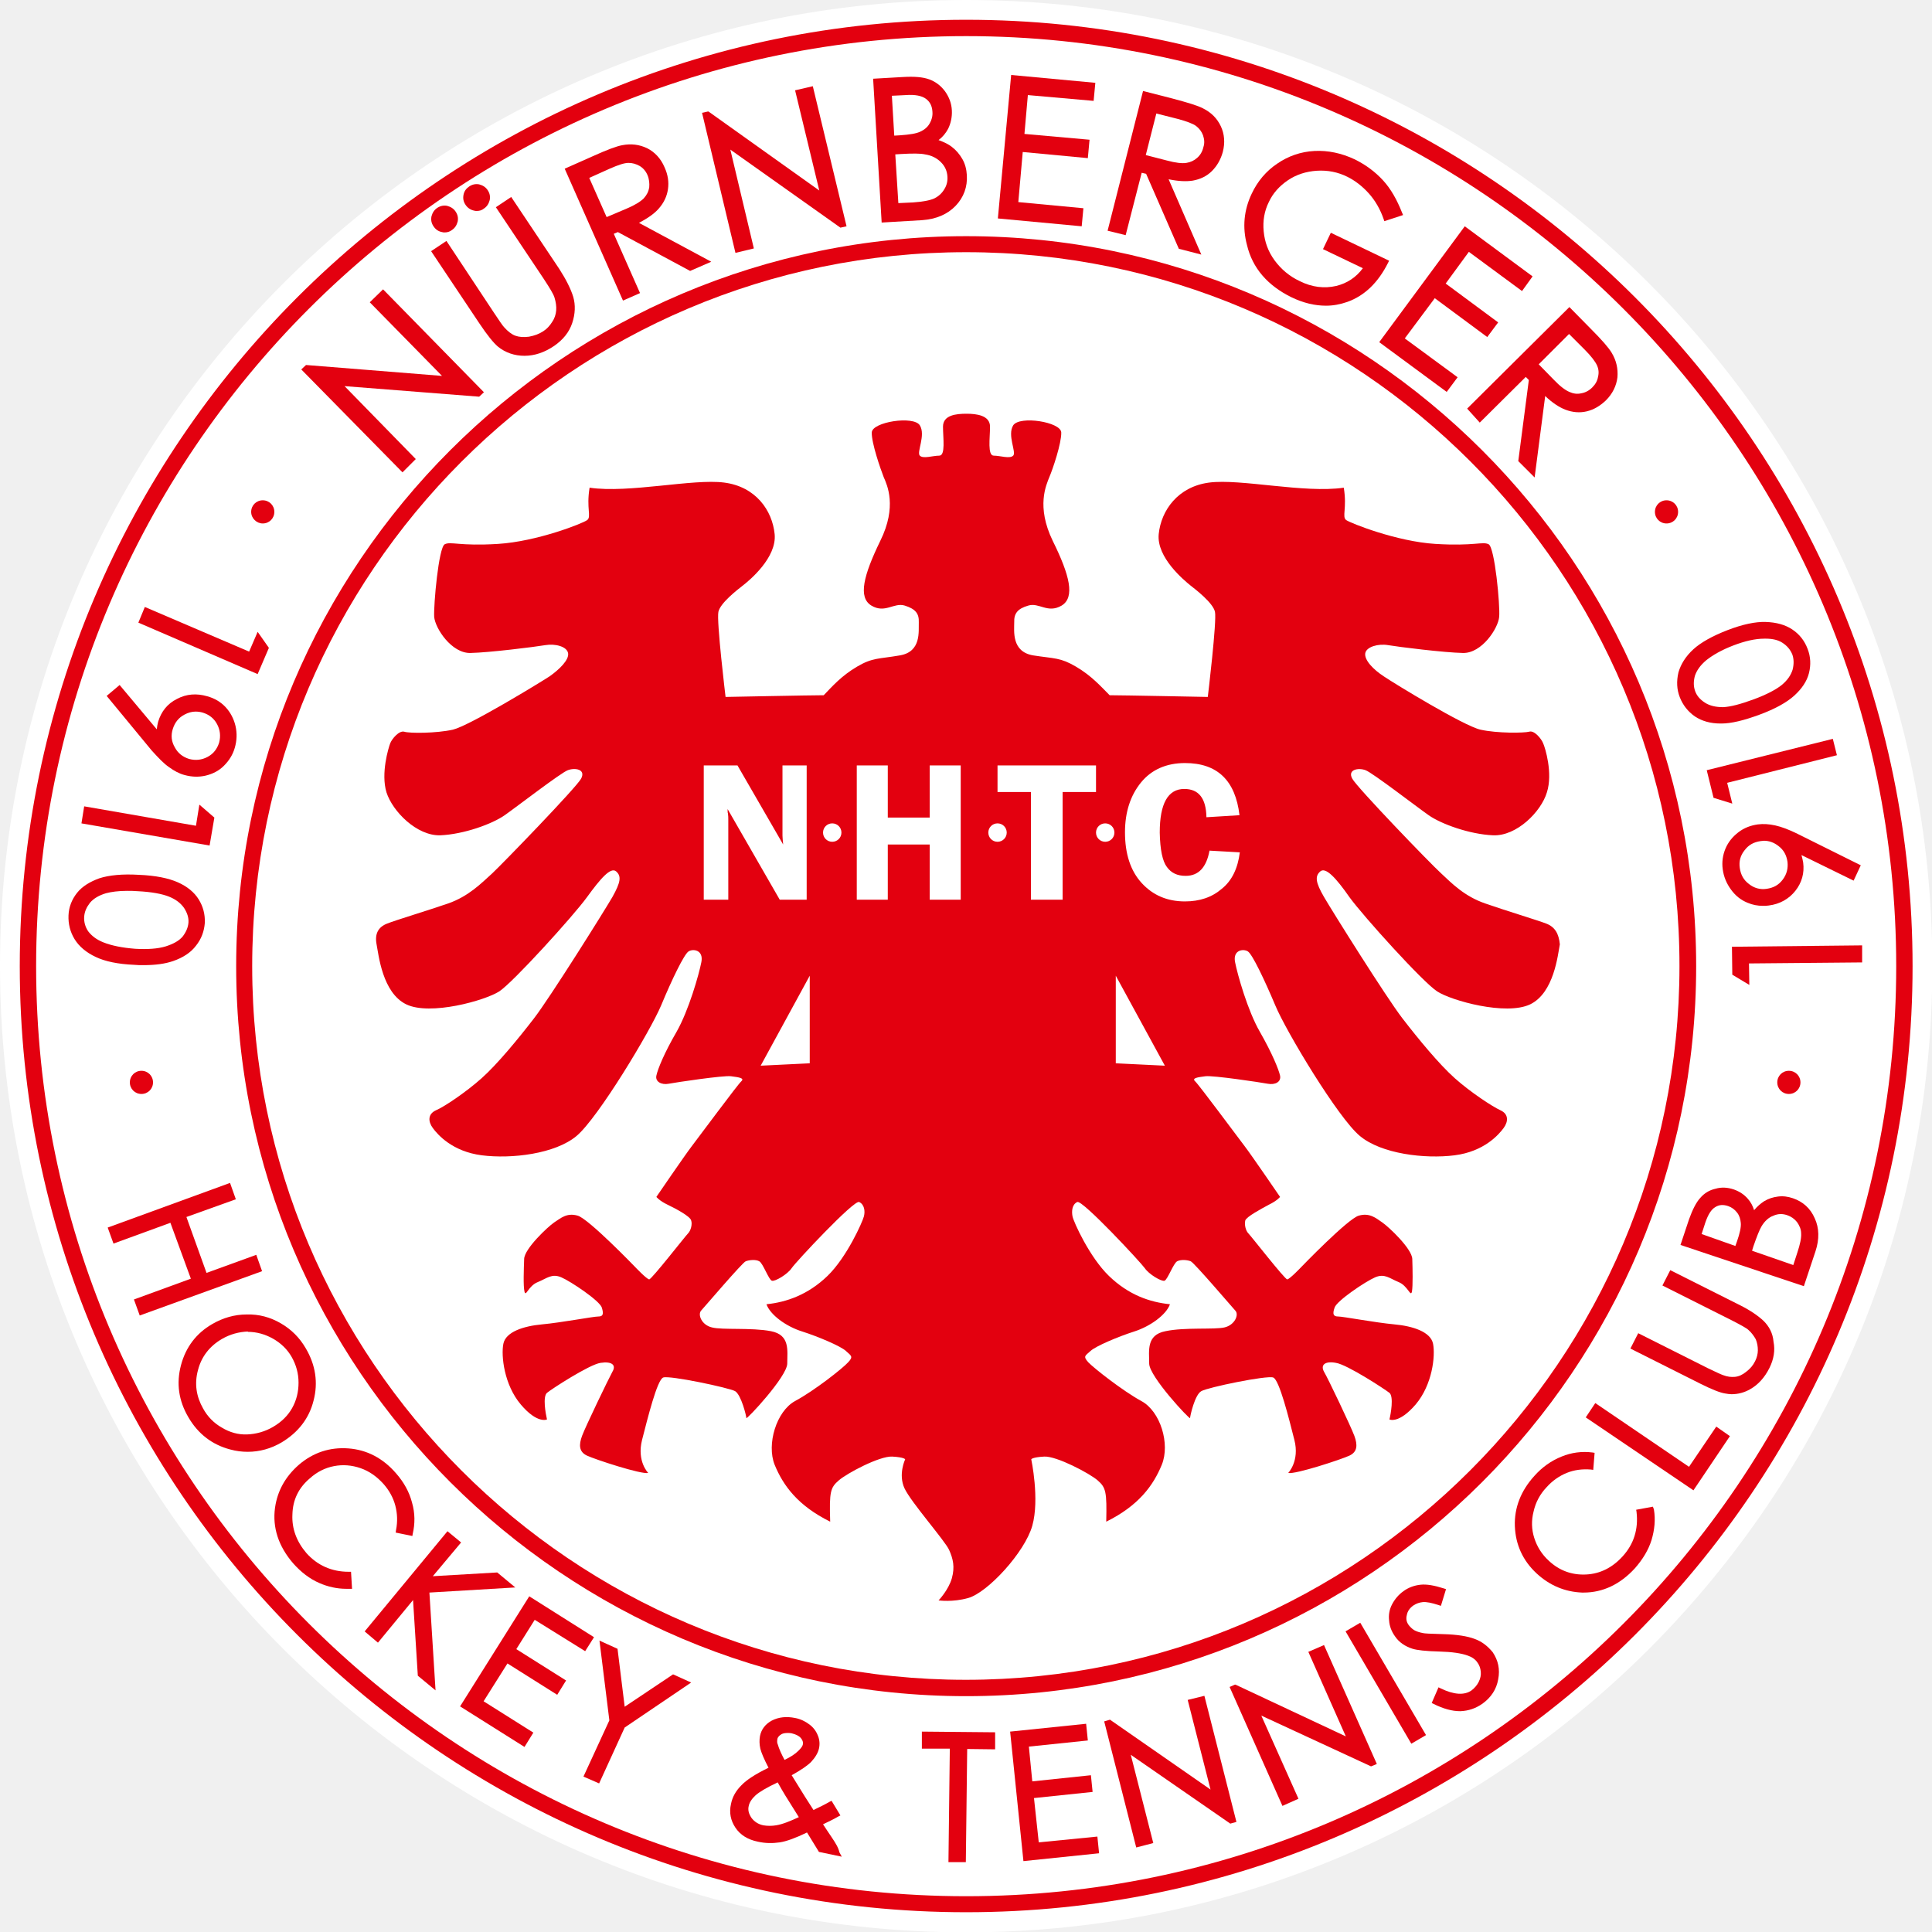
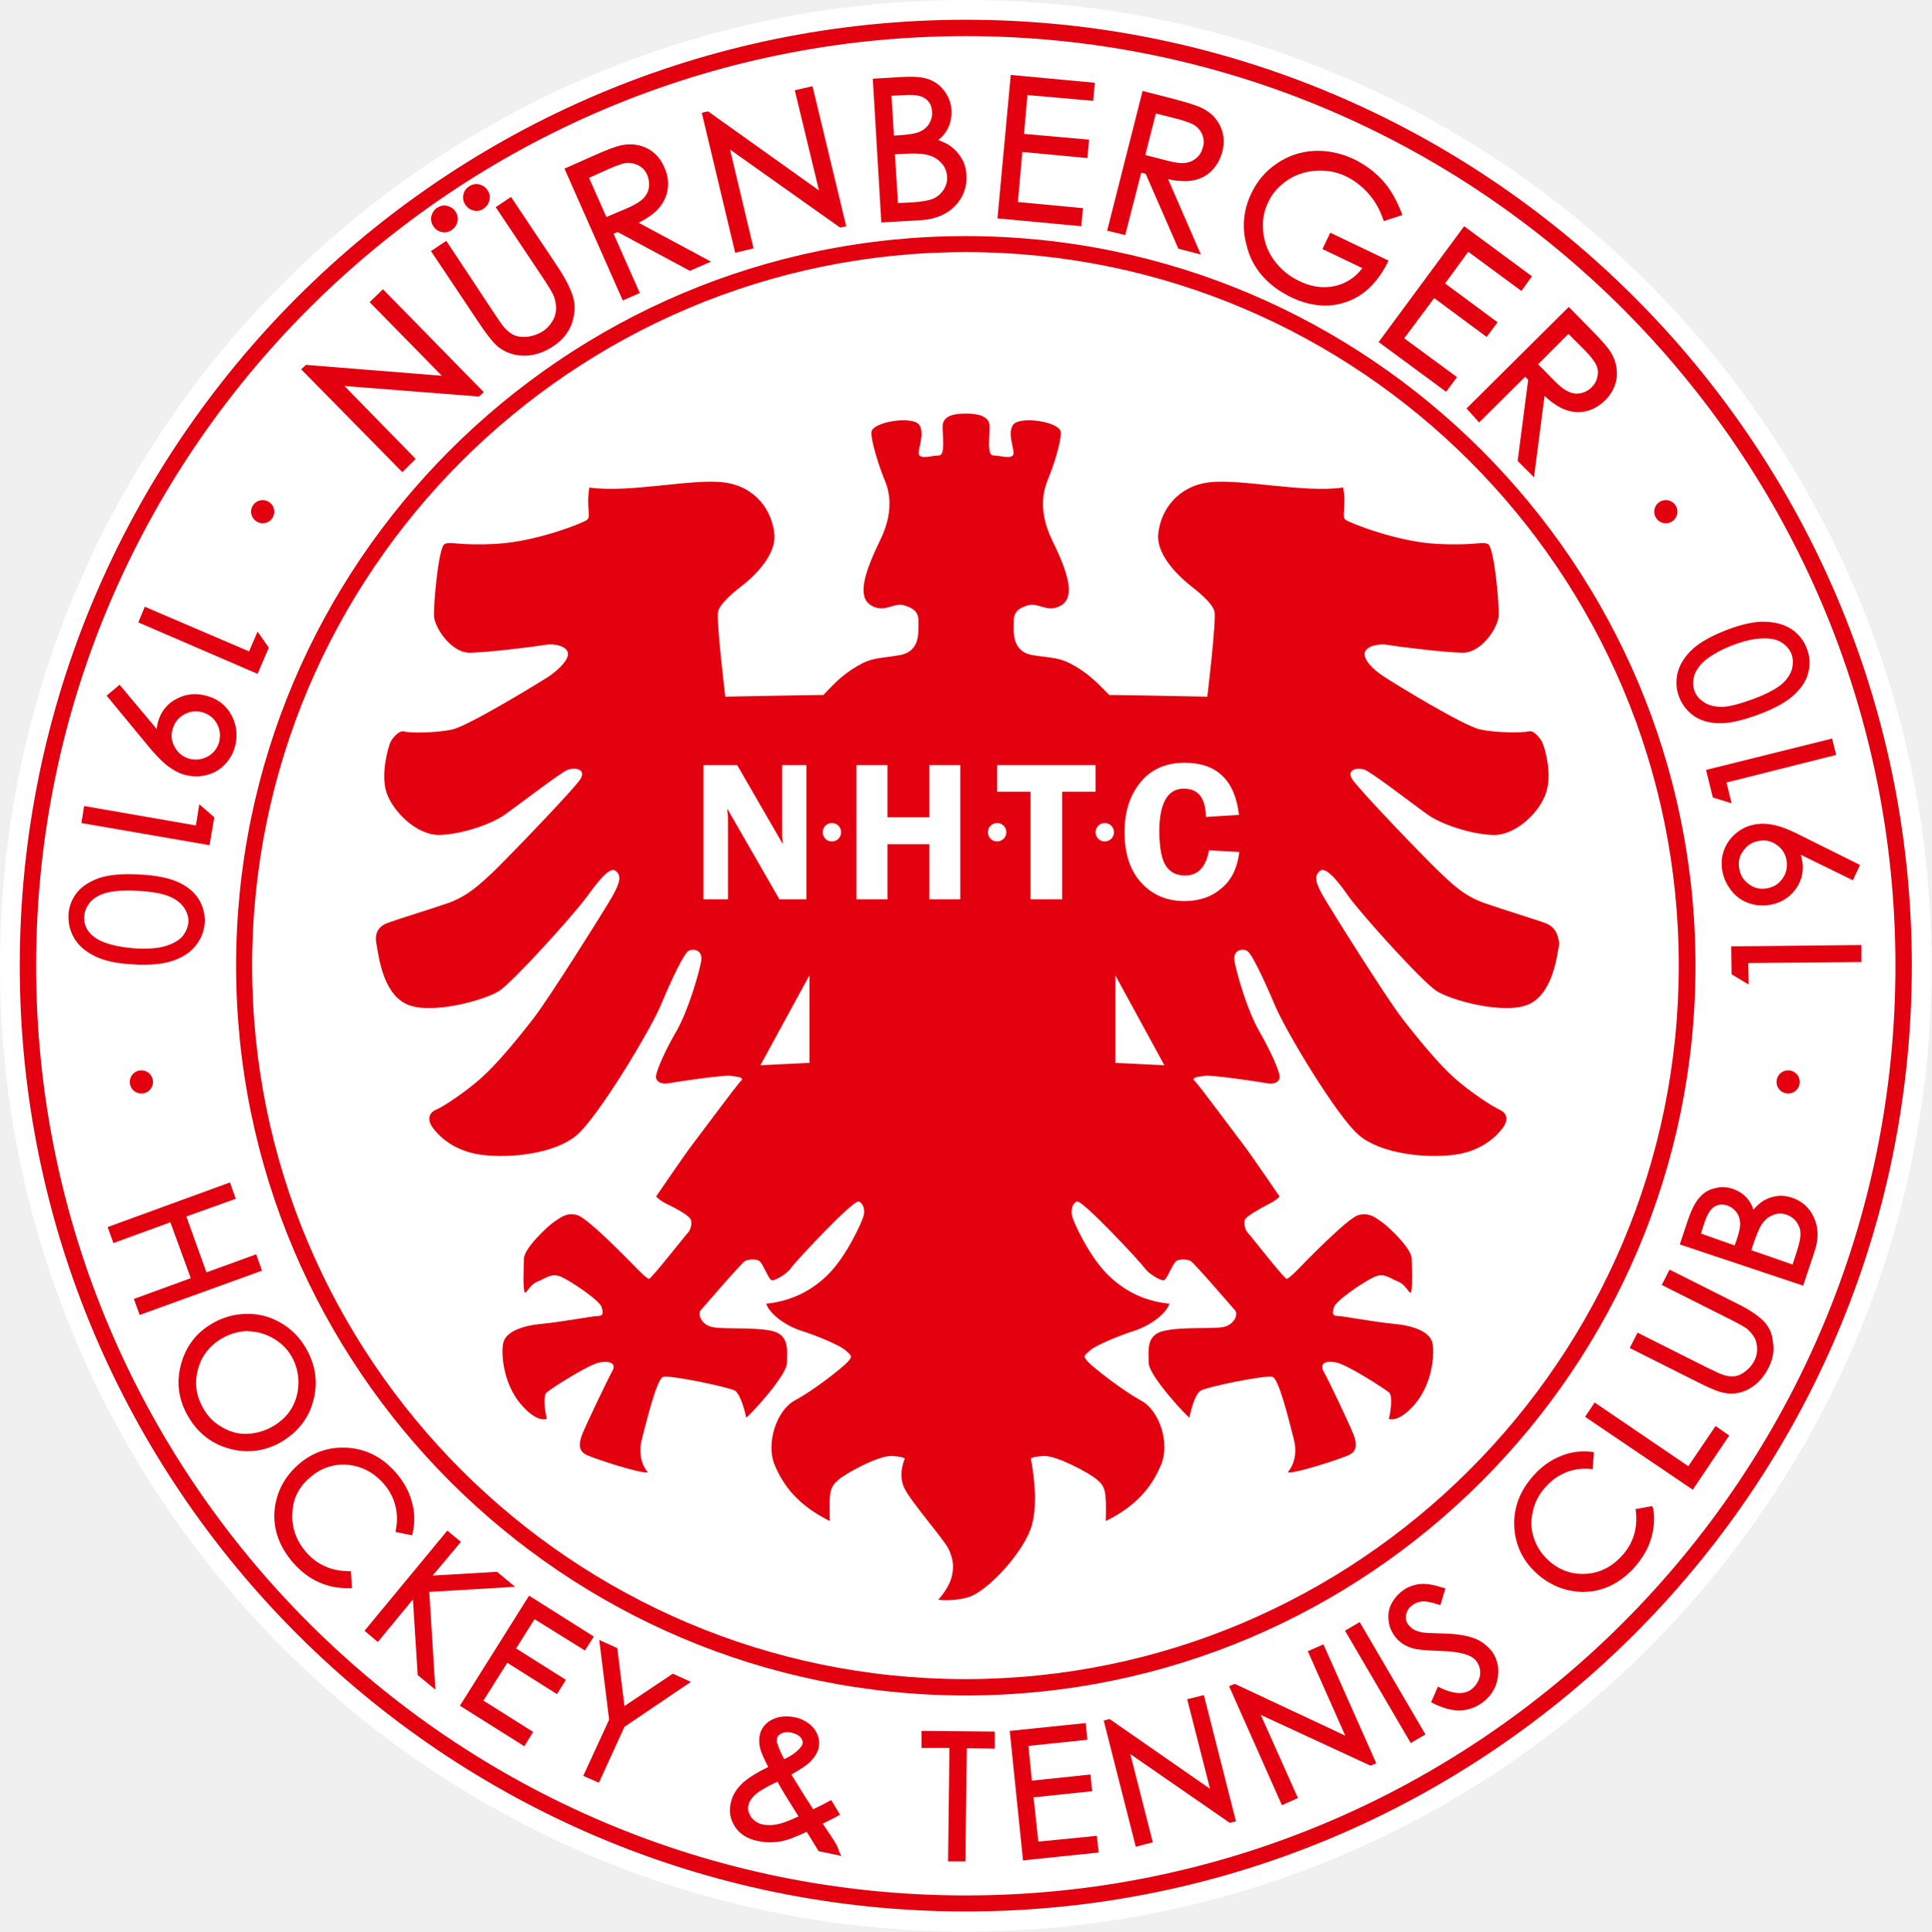
- <svg xmlns="http://www.w3.org/2000/svg" id="dhb_486_htcw" version="1.1" x="0px" y="0px" viewBox="0 0 566.9 566.9" style="enable-background:new 0 0 566.9 566.9;" xml:space="preserve">
+ <svg xmlns="http://www.w3.org/2000/svg" width="567px" height="567px" id="dhb_486_htcw" version="1.1" x="0px" y="0px" viewBox="0 0 566.9 566.9" style="enable-background:new 0 0 566.9 566.9;" xml:space="preserve">
  <style type="text/css">
	.st0{fill:#FFFFFF;}
	.st1{fill:#E3000F;}
</style>
  <path class="st0" d="M283.5,0C127.2,0,0,127.2,0,283.5s127.2,283.5,283.5,283.5s283.5-127.2,283.5-283.5S439.8,0,283.5,0" />
  <g>
    <path class="st1" d="M283.5,561.1C130.4,561.1,5.8,436.6,5.8,283.5S130.4,5.8,283.5,5.8s277.7,124.6,277.7,277.7   S436.6,561.1,283.5,561.1 M283.5,10.6C133,10.6,10.6,133,10.6,283.5S133,556.4,283.5,556.4s272.9-122.4,272.9-272.9   S433.9,10.6,283.5,10.6" />
    <path class="st1" d="M283.5,497.7c-118.1,0-214.2-96.1-214.2-214.2c0-118.1,96.1-214.2,214.2-214.2s214.2,96.1,214.2,214.2   C497.7,401.6,401.6,497.7,283.5,497.7 M283.5,74C168,74,74,168,74,283.5c0,115.5,94,209.4,209.4,209.4s209.4-94,209.4-209.4   C492.9,168,399,74,283.5,74" />
  </g>
  <polygon class="st1" points="122,134.7 101.1,113.3 140.6,116.4 142,115.1 112.4,84.9 108.5,88.7 129.7,110.3 89.8,107.1  88.4,108.4 118.1,138.6 " />
  <path class="st1" d="M146.1,101.7c2.2,1.8,4.9,2.7,7.8,2.7c0,0,0,0,0,0c3,0,5.9-1,8.7-2.9c2.6-1.8,4.4-4,5.3-6.7  c0.9-2.7,1-5.3,0.3-7.7c-0.7-2.3-2.1-5.1-4.1-8.2l-14.1-21.1l-4.5,3l14.1,21.1c1.7,2.6,2.8,4.4,3.1,5.4c0.4,1.3,0.6,2.6,0.5,3.8  c-0.1,1.2-0.5,2.4-1.2,3.4c-0.7,1.1-1.5,2-2.6,2.7c-1.2,0.8-2.6,1.3-4.2,1.6c-1.6,0.2-2.9,0.1-4-0.3c-1.1-0.4-2.2-1.3-3.2-2.4  c-0.5-0.5-1.5-2-3.1-4.4L131,70.7l-4.5,3l14.1,21.1C143,98.4,144.8,100.6,146.1,101.7z" />
  <path class="st1" d="M139.1,61.8c0.3,0.1,0.5,0.1,0.8,0.1c0.8,0,1.5-0.2,2.1-0.7c0.9-0.6,1.4-1.4,1.7-2.5c0.2-1.1,0-2-0.6-2.9  c-0.6-0.9-1.4-1.4-2.5-1.7c-1-0.2-2,0-2.9,0.6c-0.9,0.6-1.5,1.4-1.7,2.5c-0.2,1.1,0,2,0.6,2.9C137.2,61,138.1,61.6,139.1,61.8z" />
  <path class="st1" d="M129.7,68.1c0.3,0.1,0.5,0.1,0.8,0.1c0.7,0,1.5-0.2,2.1-0.7c0.9-0.6,1.4-1.4,1.7-2.5c0.2-1.1,0-2-0.6-2.9  c-0.6-0.9-1.4-1.4-2.5-1.7c-1-0.2-2,0-2.9,0.6l0,0c-0.9,0.6-1.4,1.4-1.7,2.5c-0.2,1.1,0,2,0.6,2.9C127.8,67.3,128.6,67.9,129.7,68.1  z" />
  <path class="st1" d="M193.3,61.2c1.5-1.7,2.4-3.6,2.7-5.7c0.3-2.1,0-4.2-1-6.4c-1.1-2.6-2.9-4.5-5.1-5.6c-2.3-1.1-4.7-1.4-7.3-0.9  c-1.7,0.3-4.6,1.4-8.8,3.3l-8.1,3.6l17.1,38.7l5-2.2l-7.7-17.4l1.2-0.5l21.2,11.4l6.2-2.7l-21.2-11.4C190.1,64,192,62.7,193.3,61.2z   M190.5,55c-0.2,1.2-0.7,2.2-1.6,3.2c-0.9,0.9-2.6,2-5,3l-5.9,2.5l-5.1-11.5l6-2.7c2.5-1.1,4.3-1.7,5.5-1.7c1.2,0,2.2,0.3,3.3,0.9  c1,0.6,1.8,1.5,2.3,2.7C190.5,52.6,190.6,53.8,190.5,55z" />
  <polygon class="st1" points="233.3,26.5 240.4,55.9 208,32.8 207.8,32.7 206,33.1 215.8,74.2 221.2,72.9 214.3,43.9 246.6,66.8  248.4,66.4 238.5,25.3 " />
  <path class="st1" d="M280.4,60.4c2.4-2.5,3.5-5.6,3.3-9c-0.1-1.7-0.5-3.3-1.3-4.7c-0.8-1.4-1.8-2.6-3.1-3.6c-1-0.8-2.3-1.4-3.9-2  c1.2-0.9,2.1-2,2.8-3.3c0.8-1.6,1.2-3.5,1.1-5.4c-0.1-2.1-0.8-3.9-2-5.6c-1.2-1.6-2.7-2.8-4.6-3.5c-1.9-0.7-4.4-0.9-7.8-0.7  l-8.7,0.5l2.5,42.2l11.9-0.7C274.7,64.3,278,62.9,280.4,60.4z M272.8,36.2c-0.6,1.1-1.6,1.9-2.7,2.4c-1.2,0.6-3.2,0.9-6,1.1  l-1.7,0.1l-0.7-11.7l4.1-0.2c2.7-0.2,4.7,0.2,5.9,1.1c1.2,0.9,1.8,2.1,1.9,3.8C273.7,34,273.4,35.2,272.8,36.2z M263.6,59.6  l-0.9-14.3l1.6-0.1c3.4-0.2,5.8-0.2,7.1,0.1c2,0.3,3.5,1.1,4.7,2.3c1.2,1.2,1.8,2.6,1.9,4.2c0.1,1.3-0.2,2.6-0.9,3.7  c-0.7,1.2-1.7,2.1-2.9,2.7c-1.3,0.6-3.4,1-6.3,1.2L263.6,59.6z" />
  <polygon class="st1" points="317.9,61.1 298.8,59.3 300.1,44.6 319.2,46.4 319.7,41 300.6,39.3 301.6,27.9 320.9,29.6 321.4,24.3  296.7,22 292.8,64.1 317.4,66.4 " />
  <path class="st1" d="M335,50.7l1.3,0.3l9.6,22l6.6,1.7l-9.6-22.1c2.8,0.6,5.2,0.7,7.1,0.4c2.2-0.4,4.1-1.3,5.6-2.8  c1.5-1.5,2.6-3.4,3.2-5.6c0.7-2.7,0.5-5.3-0.6-7.6c-1.1-2.3-2.8-4-5.2-5.2c-1.5-0.8-4.5-1.7-9-2.9l-8.6-2.2l-10.4,41l5.3,1.3  L335,50.7z M342.4,47.1l-6.2-1.6l3.1-12.2l6.3,1.6c2.6,0.7,4.5,1.4,5.4,2.1c0.9,0.7,1.6,1.6,2,2.7c0.4,1.2,0.5,2.3,0.1,3.5  c-0.3,1.3-0.9,2.3-1.8,3.1c-0.9,0.8-1.9,1.3-3.2,1.5C346.9,48,345,47.8,342.4,47.1z" />
  <path class="st1" d="M378.9,87.2c3.5,1.7,6.9,2.5,10.2,2.5c2.1,0,4.2-0.4,6.2-1.1c5.1-1.8,9.1-5.7,12-11.5l0.3-0.6l-17.1-8.2  l-2.3,4.8l11.7,5.6c-2,2.7-4.6,4.4-7.8,5.2c-3.5,0.8-7.1,0.4-10.7-1.4c-3-1.4-5.5-3.5-7.4-6.1c-1.9-2.6-2.9-5.4-3.2-8.5  c-0.3-3.1,0.2-6,1.5-8.6c1.2-2.6,3.1-4.7,5.6-6.4c2.5-1.7,5.4-2.6,8.5-2.8c3.2-0.2,6.2,0.4,9,1.8c2.2,1.1,4.3,2.7,6.2,4.8  c1.9,2.1,3.4,4.7,4.4,7.6l0.2,0.6l5.5-1.8l-0.3-0.7c-1.5-3.8-3.3-7-5.6-9.5c-2.3-2.5-5-4.5-8.2-6.1c-4-1.9-8-2.7-11.9-2.5  c-4,0.2-7.7,1.5-10.9,3.7c-3.3,2.2-5.8,5.2-7.5,8.8c-2.3,4.8-2.8,9.9-1.4,15.1C367.5,78.7,372,83.8,378.9,87.2z" />
  <polygon class="st1" points="424.5,115 427.7,110.7 412.2,99.3 421,87.5 436.4,98.9 439.6,94.6 424.2,83.2 431,73.9 446.6,85.4  449.7,81.1 429.8,66.4 404.7,100.4 " />
  <path class="st1" d="M434.2,124l13.5-13.4l0.9,0.9l-3.1,23.8l4.8,4.8l3.1-23.9c2.1,2,4.1,3.3,5.9,4c2.1,0.8,4.2,1,6.3,0.5  c2.1-0.5,3.9-1.6,5.6-3.2c2-2,3.1-4.3,3.4-6.8c0.2-2.5-0.3-4.9-1.7-7.2c-0.9-1.5-2.9-3.8-6.2-7.1l-6.2-6.3l-30,29.8L434.2,124z   M451.5,106.9l8.9-8.9l4.6,4.6c1.9,1.9,3.1,3.5,3.6,4.6c0.5,1.1,0.6,2.2,0.3,3.4c-0.2,1.2-0.8,2.2-1.7,3.1c-0.9,0.9-2,1.5-3.2,1.7  c-1.2,0.3-2.4,0.1-3.5-0.4c-1.2-0.5-2.8-1.7-4.6-3.6L451.5,106.9z" />
  <path class="st1" d="M526.1,351.6c-1.5-0.5-2.9-0.7-4.4-0.5c-1.5,0.2-2.8,0.6-4.1,1.4c-0.9,0.6-1.9,1.4-2.9,2.6  c-0.4-1.3-1-2.4-1.8-3.3c-1.1-1.3-2.5-2.2-4.2-2.8c-1.8-0.6-3.6-0.7-5.3-0.2c-1.8,0.4-3.3,1.3-4.5,2.7c-1.2,1.3-2.3,3.5-3.3,6.3  l-2.5,7.5l36.2,12.1l3.4-10.2c1.2-3.6,1.1-6.9-0.2-9.7C531.2,354.5,529,352.6,526.1,351.6z M499.3,362.1l1.1-3.4  c0.8-2.3,1.7-3.8,2.9-4.5c1.1-0.7,2.3-0.8,3.8-0.3c1.1,0.4,1.9,1,2.6,1.9c0.7,0.9,1,1.9,1.1,3.1c0.1,1.2-0.3,3-1.1,5.3l-0.5,1.4  L499.3,362.1z M514.1,367l0.4-1.3c1-2.9,1.8-4.9,2.4-5.9c0.9-1.5,2.1-2.6,3.5-3.1c1.4-0.6,2.7-0.6,4.1-0.1c1.1,0.4,2,1,2.8,2  c0.7,1,1.2,2.1,1.2,3.3c0.1,1.3-0.3,3.2-1.1,5.6l-1.2,3.7L514.1,367z" />
  <path class="st1" d="M517.5,387.6c-1.6-1.5-3.9-3.1-6.9-4.6l-20.5-10.3l-2.3,4.5l20.5,10.3c2.5,1.3,4.2,2.2,4.8,2.8  c0.9,0.8,1.6,1.8,2.1,2.7c0.4,1,0.6,2,0.6,3.2c0,1.1-0.3,2.2-0.8,3.2c-0.6,1.2-1.4,2.2-2.6,3.1c-1.1,0.9-2.2,1.4-3.3,1.5  c-1.1,0.1-2.2,0-3.5-0.5c-0.6-0.2-2.1-0.9-4.4-2l-20.5-10.3l-2.3,4.5l20.5,10.3c3.4,1.7,5.9,2.7,7.4,2.9c0.6,0.1,1.2,0.2,1.8,0.2  c1.9,0,3.8-0.5,5.5-1.5c2.3-1.3,4.2-3.4,5.6-6.2c1.3-2.6,1.7-5.2,1.2-7.7C520.2,391.2,519.1,389.2,517.5,387.6z" />
  <polygon class="st1" points="495.6,430.4 468.1,411.7 465.3,415.9 496.9,437.3 507.6,421.4 503.6,418.6 " />
  <path class="st1" d="M485,442.1l-4.9,0.9l0.1,0.6c0.6,5.1-0.8,9.5-4.1,13.1c-3,3.3-6.6,5.1-10.7,5.3c-4.1,0.2-7.8-1.1-10.9-4  c-2.1-1.9-3.5-4.2-4.3-6.7c-0.8-2.5-0.9-5.1-0.2-7.8c0.6-2.7,1.9-5.1,3.8-7.1c1.7-1.9,3.7-3.3,5.9-4.2c2.2-0.9,4.6-1.2,7.1-1  l0.7,0.1l0.4-5l-0.6-0.1c-3.1-0.4-6.2,0-9.1,1.2c-3,1.2-5.7,3.1-8,5.7c-3.9,4.3-5.9,9.3-5.7,14.7c0.2,5.4,2.3,10.1,6.4,13.9  c3.9,3.6,8.4,5.4,13.3,5.6c0.2,0,0.4,0,0.5,0c5.6,0,10.7-2.4,15-7.1c2.3-2.6,4-5.4,4.9-8.3c0.9-3,1.2-6,0.7-9L485,442.1z" />
  <path class="st1" d="M432.7,480.9c-2.1-0.8-5.2-1.3-9.2-1.4c-4.1-0.1-5.5-0.2-5.9-0.3c-1.1-0.2-2-0.5-2.7-0.9  c-0.6-0.4-1.1-0.9-1.5-1.4c-0.7-0.9-0.9-1.9-0.6-3c0.2-1.1,0.8-2,1.9-2.8c0.9-0.6,1.8-0.9,2.8-1c1-0.1,2.6,0.2,4.7,0.9l0.6,0.2  l1.5-4.9l-0.6-0.2c-2.8-0.9-5.1-1.3-6.9-1.1c-1.8,0.2-3.5,0.8-5,1.9c-1.4,1-2.5,2.3-3.3,3.8c-0.8,1.5-1.1,3.1-0.9,4.8  c0.1,1.6,0.7,3.2,1.7,4.6c1.2,1.8,3,3,5.2,3.7c1.3,0.4,3.8,0.7,7.8,0.8c3.7,0.1,6.5,0.5,8.4,1.2c1.2,0.4,2.2,1.1,2.8,2  c0.6,0.8,0.9,1.7,1,2.7c0.1,1-0.1,2-0.6,3c-0.5,1-1.2,1.8-2.1,2.5c-2.1,1.5-5.2,1.3-9.1-0.6l-0.6-0.3l-2,4.6l0.6,0.3  c2.8,1.4,5.4,2.1,7.6,2.1c0.1,0,0.2,0,0.3,0c2.3-0.1,4.4-0.8,6.4-2.2c2.5-1.8,4.1-4.2,4.6-7.1c0.6-3,0-5.6-1.6-8  C436.5,483,434.9,481.7,432.7,480.9z" />
  <rect x="404.1" y="474.8" transform="matrix(0.8631 -0.5051 0.5051 0.8631 -193.7793 272.9911)" class="st1" width="5" height="38.2" />
  <polygon class="st1" points="383.9,484.7 394.9,509.5 362.7,494.4 362.4,494.3 360.8,495 376.3,529.9 381,527.8 370.1,503.4  402.3,518.3 404,517.6 388.5,482.7 " />
  <polygon class="st1" points="348.5,498.8 355.2,525.1 325.7,504.6 324,505.1 333.4,542.1 338.4,540.8 331.8,514.9 361,535.1  362.8,534.6 353.4,497.6 " />
  <polygon class="st1" points="304.8,540.6 303.4,527.6 320.6,525.8 320.1,520.9 302.9,522.7 301.9,512.5 319.2,510.7 318.7,505.8  296.4,508.1 300.3,546.1 322.5,543.8 322,538.9 " />
  <polygon class="st1" points="270.5,513.1 278.7,513.1 278.3,546.4 283.4,546.4 283.8,513.2 292,513.3 292,508.3 270.5,508.1 " />
  <path class="st1" d="M244.1,539.2c-1-1.5-1.9-2.8-2.6-3.9c1.4-0.7,3-1.4,4.5-2.3l0.6-0.3l-2.6-4.3l-0.6,0.3  c-1.2,0.7-2.8,1.5-4.7,2.4l-2.5-3.9l-3.9-6.3c2.7-1.5,4.6-2.8,5.7-3.9c1.2-1.3,2-2.6,2.3-3.9c0.3-1.3,0.2-2.6-0.3-3.8  c-0.5-1.3-1.3-2.4-2.5-3.3c-1.2-0.9-2.6-1.6-4.2-1.9c-2.5-0.5-4.8-0.3-6.9,0.8c-1.8,1-3,2.5-3.4,4.5c-0.2,1.1-0.2,2.4,0.1,3.7  c0.3,1.2,1.1,3.1,2.4,5.6c-3.9,1.9-6.5,3.6-8,5.2c-1.6,1.6-2.6,3.4-3,5.4c-0.6,2.6-0.1,4.9,1.3,7c1.4,2.1,3.6,3.5,6.6,4.1  c2.2,0.5,4.3,0.5,6.4,0.2c2-0.3,4.7-1.3,8-2.9l3.5,5.7l6.7,1.4l-0.7-1.3C246,542.1,245.1,540.7,244.1,539.2z M228.2,523  c0.8,1.4,1.5,2.7,2.2,3.8l4,6.4c-2.6,1.2-4.8,2.1-6.7,2.4c-1.2,0.2-2.5,0.2-3.7,0c-1.5-0.3-2.7-1.1-3.5-2.2  c-0.8-1.2-1.1-2.3-0.8-3.5c0.2-1,0.9-2.1,2-3.1C222.8,525.8,225,524.5,228.2,523z M228.1,510.3c0.1-0.6,0.6-1.1,1.3-1.5  c0.5-0.2,1-0.3,1.7-0.3c0.4,0,0.8,0,1.2,0.1c1.2,0.3,2.1,0.7,2.7,1.4c0.5,0.6,0.7,1.2,0.6,1.8c-0.1,0.6-0.6,1.2-1.3,1.9  c-1,1-2.4,1.9-4.1,2.7c-0.9-1.7-1.6-3.2-2-4.6C228,511.4,228,510.9,228.1,510.3z" />
  <polygon class="st1" points="183.3,500.8 181.2,483.8 175.9,481.4 178.8,504.8 171.2,521.3 175.8,523.3 183.3,506.9 202.8,493.7  197.5,491.3 " />
  <polygon class="st1" points="156.9,475.3 171.7,484.5 174.3,480.4 155.3,468.4 135,500.7 153.9,512.6 156.5,508.4 141.9,499.2  148.9,488.1 163.5,497.3 166.1,493.1 151.5,483.9 " />
  <polygon class="st1" points="151.2,465.8 145.9,461.4 127,462.5 135.3,452.6 131.3,449.3 107,478.7 110.9,482 121.2,469.5  122.6,491.7 127.8,496 126,467.3 " />
  <path class="st1" d="M90.9,433.8c2.1-1.9,4.5-3.1,7.1-3.6c2.6-0.5,5.2-0.3,7.8,0.6c2.6,0.9,4.8,2.5,6.7,4.6c1.7,1.9,2.9,4.1,3.5,6.4  c0.6,2.3,0.7,4.7,0.2,7.2l-0.1,0.7l4.9,1l0.1-0.6c0.7-3,0.7-6.1-0.2-9.2c-0.8-3.1-2.4-6-4.7-8.6c-3.8-4.4-8.5-6.9-14-7.3  c-5.4-0.4-10.3,1.2-14.5,4.8c-4,3.5-6.3,7.7-7,12.6c-0.8,5.8,1,11.3,5.3,16.3c2.3,2.6,4.9,4.6,7.7,5.8c2.5,1.1,5.2,1.7,7.9,1.7  c0.3,0,0.7,0,1,0l0.7,0l-0.3-5l-0.6,0c-0.1,0-0.1,0-0.1,0c-5,0-9.2-1.9-12.4-5.5c-2.9-3.4-4.3-7.2-4.1-11.3  C85.9,440.1,87.6,436.6,90.9,433.8z" />
  <path class="st1" d="M92,411c1.4-5.3,0.6-10.5-2.3-15.4v0c-1.8-3.1-4.2-5.5-7.3-7.3c-3.1-1.8-6.4-2.7-10-2.6c-3.6,0-7,1-10.1,2.8  c-4.7,2.7-7.8,6.8-9.2,12.1c-1.4,5.3-0.7,10.4,2.2,15.3c2.8,4.8,6.9,8,12.2,9.4c1.8,0.5,3.5,0.7,5.2,0.7c3.4,0,6.8-0.9,10-2.8  C87.5,420.3,90.7,416.2,92,411z M72.7,390.8c2.6,0,5.1,0.7,7.4,2c2.3,1.3,4.2,3.1,5.5,5.4c1.3,2.3,2,4.8,2,7.5  c0,2.7-0.6,5.2-1.9,7.5c-1.3,2.3-3.2,4.1-5.6,5.5c-2.4,1.4-5,2.1-7.6,2.2c-2.6,0.1-5.1-0.6-7.4-2c-2.3-1.3-4.2-3.2-5.5-5.6  c-2-3.5-2.6-7.3-1.5-11.3c1-3.9,3.4-7,7-9.1c2.4-1.4,5-2.1,7.7-2.2C72.6,390.8,72.7,390.8,72.7,390.8z" />
  <polygon class="st1" points="75.2,368.2 60.6,373.5 54.7,357.1 69.2,351.9 67.5,347.1 31.6,360.2 33.3,364.9 50,358.8 56,375.2  39.3,381.3 41,386 76.9,373 " />
  <path class="st1" d="M492.9,204.6c0.9,2.3,2.4,4.2,4.4,5.6c2.1,1.4,4.6,2.1,7.6,2.1c0.1,0,0.1,0,0.2,0c2.9,0,6.6-0.9,11.2-2.6  c4.6-1.7,8-3.6,10.2-5.6c2.2-2,3.7-4.2,4.3-6.6c0.6-2.4,0.5-4.8-0.4-7.1c-0.9-2.4-2.4-4.3-4.5-5.7c-2.1-1.4-4.7-2.1-7.8-2.2  c-3-0.1-6.8,0.7-11.2,2.4c-4.4,1.7-7.8,3.6-10,5.6c-2.3,2.1-3.7,4.4-4.4,6.8C491.9,199.9,492,202.3,492.9,204.6z M514.6,205.2  c-3.8,1.4-6.8,2.2-9,2.3c-2.1,0-3.9-0.4-5.3-1.3c-1.4-0.9-2.4-2-2.9-3.4c-0.5-1.4-0.5-2.8-0.1-4.4c0.5-1.6,1.6-3.2,3.4-4.7  c1.9-1.5,4.5-3,7.9-4.3c3.4-1.3,6.4-2,9.1-2c0.2,0,0.3,0,0.5,0c1.9,0,3.6,0.4,4.8,1.2c1.4,0.9,2.3,2,2.9,3.4  c0.5,1.4,0.5,2.9,0.1,4.5c-0.5,1.6-1.5,3.1-3.2,4.5C521.2,202.3,518.4,203.8,514.6,205.2L514.6,205.2z" />
  <polygon class="st1" points="502.8,234.1 508.3,235.8 506.8,229.7 539,221.6 537.8,216.8 500.8,226 " />
  <path class="st1" d="M520.9,242.2c-1.8-0.4-3.5-0.5-5.1-0.3c-2.1,0.3-4,1-5.7,2.3c-1.7,1.3-3,2.9-3.8,4.8c-0.8,1.9-1.1,4-0.8,6.1  c0.3,2.2,1.1,4.1,2.4,5.9c1.3,1.8,2.9,3.1,4.9,3.9c1.4,0.6,2.9,0.9,4.5,0.9c0.6,0,1.1,0,1.7-0.1c3.2-0.4,5.9-1.9,7.8-4.3  c1.9-2.4,2.7-5.2,2.3-8.3c-0.1-0.7-0.3-1.4-0.5-2.2l15.3,7.5l2.1-4.5l-18.5-9.2C524.9,243.4,522.7,242.6,520.9,242.2z M523.1,258.1  c-1.2,1.6-2.7,2.4-4.7,2.7c-1.9,0.3-3.7-0.2-5.2-1.4c-1.6-1.2-2.4-2.7-2.7-4.7c-0.3-2,0.2-3.7,1.4-5.2c1.2-1.6,2.7-2.4,4.7-2.7  c0.3,0,0.7-0.1,1-0.1c1.5,0,2.9,0.5,4.2,1.5c1.6,1.2,2.4,2.7,2.7,4.7C524.7,254.8,524.3,256.5,523.1,258.1z" />
  <polygon class="st1" points="508.3,286 513.3,289 513.2,282.7 546.4,282.4 546.4,277.4 508.2,277.8 " />
  <path class="st1" d="M42.1,283.2c3.5,0,6.4-0.4,8.7-1.2c2.9-1,5.2-2.5,6.7-4.5c1.6-2,2.4-4.2,2.6-6.7c0.1-2.5-0.5-4.8-1.8-6.9  c-1.3-2.1-3.4-3.8-6.1-5c-2.7-1.2-6.5-2-11.4-2.2c-4.9-0.3-8.8,0.1-11.6,1c-2.8,1-5.1,2.4-6.6,4.3c-1.5,1.9-2.4,4.1-2.5,6.6  c-0.1,2.5,0.5,4.9,1.8,7c1.3,2.1,3.4,3.9,6.2,5.2c2.7,1.3,6.5,2.1,11.2,2.3C40.2,283.2,41.2,283.2,42.1,283.2z M30.3,276.5  c-2-0.8-3.4-1.9-4.4-3.2c-0.9-1.3-1.3-2.8-1.2-4.3c0.1-1.5,0.7-2.8,1.7-4.1c1.1-1.3,2.7-2.2,4.7-2.8c1.5-0.4,3.6-0.7,6.2-0.7  c1,0,2,0,3.1,0.1c4.1,0.2,7.2,0.8,9.2,1.6c2,0.8,3.4,1.9,4.4,3.3c0.9,1.4,1.4,2.8,1.3,4.3c-0.1,1.4-0.7,2.8-1.7,4.1  c-1.1,1.3-2.8,2.2-5,2.9c-2.3,0.7-5.3,0.9-8.9,0.7C35.9,278.1,32.8,277.5,30.3,276.5z" />
  <polygon class="st1" points="62.9,239.9 58.5,236.1 57.5,242.3 24.7,236.6 23.9,241.6 61.5,248.1 " />
  <path class="st1" d="M49.6,225.1c1.5,1.1,3,1.9,4.5,2.3c1.1,0.3,2.3,0.5,3.5,0.5c0.9,0,1.8-0.1,2.7-0.3c2.1-0.5,3.9-1.4,5.4-2.9  c1.5-1.5,2.6-3.2,3.2-5.3c0.6-2.1,0.7-4.2,0.2-6.4c-0.5-2.1-1.5-4-2.9-5.5c-1.4-1.5-3.2-2.6-5.4-3.2c-3.1-0.9-6.1-0.7-8.9,0.8  c-2.8,1.4-4.6,3.7-5.5,6.7c-0.2,0.7-0.3,1.4-0.4,2.2l-10.9-13l-3.8,3.2l13.2,16C46.5,222.4,48.1,224.1,49.6,225.1z M50.7,213.9  c0.6-1.9,1.7-3.3,3.4-4.2c1.1-0.6,2.2-0.9,3.3-0.9c0.7,0,1.4,0.1,2.1,0.3c1.9,0.6,3.3,1.7,4.2,3.4c0.9,1.7,1.1,3.5,0.6,5.4  c-0.6,1.9-1.7,3.3-3.4,4.2c-1.7,0.9-3.5,1.1-5.4,0.6c-1.9-0.6-3.3-1.7-4.2-3.4C50.3,217.6,50.1,215.8,50.7,213.9z" />
  <polygon class="st1" points="78.9,190.1 75.6,185.4 73.1,191.2 42.5,178.1 40.6,182.7 75.6,197.8 " />
  <path class="st1" d="M77.1,153.6c1.9,0,3.4-1.5,3.4-3.4s-1.5-3.4-3.4-3.4s-3.4,1.5-3.4,3.4S75.3,153.6,77.1,153.6z" />
  <path class="st1" d="M38.1,317.6c0,1.9,1.5,3.4,3.4,3.4s3.4-1.5,3.4-3.4s-1.5-3.4-3.4-3.4S38.1,315.7,38.1,317.6z" />
  <path class="st1" d="M489,153.6c1.9,0,3.4-1.5,3.4-3.4s-1.5-3.4-3.4-3.4c-1.9,0-3.4,1.5-3.4,3.4S487.1,153.6,489,153.6z" />
  <path class="st1" d="M521.5,317.6c0,1.9,1.5,3.4,3.4,3.4s3.4-1.5,3.4-3.4s-1.5-3.4-3.4-3.4S521.5,315.7,521.5,317.6z" />
  <path class="st1" d="M453.7,271c-2.6-1-11.9-3.8-17.9-5.9c-6.1-2.1-9.8-5.9-12.9-8.8c-3.2-2.9-24.6-25.1-26.1-27.8  c-1.5-2.7,1.8-3.3,3.9-2.5c2.1,0.8,14.8,10.6,18.5,13.2c3.7,2.6,12,5.6,18.9,5.9c6.9,0.3,14.1-6.9,15.8-12.6  c1.8-5.6-0.5-13.1-1.1-14.4c-0.5-1.3-2.6-3.9-4.1-3.4c-1.5,0.4-9.4,0.5-14.3-0.6c-4.9-1.1-25.2-13.5-28.3-15.6  c-3.1-2-5.8-4.8-5.5-6.8c0.3-1.9,3.8-2.9,6.7-2.4c2.9,0.5,16.5,2.2,22,2.3c5.5,0.1,10.3-7.2,10.6-10.6c0.3-3.4-1.3-20.4-3.1-21.3  c-1.8-0.9-4.1,0.6-15.6-0.1c-11.4-0.7-24.9-6.1-26.2-7c-1.3-1,0.3-3.4-0.7-9.5c-11.6,1.7-30.3-2.7-39.5-1.5  c-9.2,1.2-14.1,8.2-14.8,15.1c-0.7,6.9,7.5,13.6,9.2,15c1.8,1.4,6.7,5.2,7.3,7.8c0.6,2.6-2.1,25-2.1,25s-25.2-0.5-28.8-0.5  c-2.6-2.6-5.3-5.7-9.9-8.4c-4.6-2.7-6.2-2.3-12.6-3.3c-6.3-1.1-5.5-7.1-5.5-9.7c-0.1-2.6,1-4,4.1-4.9c3.2-1,5.7,2.4,9.8,0  c4-2.4,2.4-8.9-2.6-19c-4.9-10.1-1.9-16.4-1-18.7c1-2.3,3.6-10,3.5-13.1c-0.1-3.1-12.2-5-14.1-2.1c-1.8,2.9,1,7.9,0,8.9  c-1,1-3.8,0-5.7,0c-1.9,0-1.1-5.2-1.1-8.5c0-3.3-3.9-3.8-6.9-3.8c-3.1,0-6.9,0.4-6.9,3.8c0,3.3,0.8,8.5-1.1,8.5c-1.9,0-4.7,1-5.7,0  c-1-1,1.8-6,0-8.9c-1.8-2.9-14-1-14.1,2.1c-0.1,3.1,2.6,10.8,3.5,13.1c1,2.3,4,8.6-1,18.7c-4.9,10.1-6.6,16.6-2.6,19  c4,2.4,6.6-1,9.8,0c3.2,1,4.2,2.4,4.1,4.9c-0.1,2.6,0.8,8.6-5.5,9.7c-6.3,1.1-8,0.6-12.6,3.3c-4.6,2.7-7.3,5.8-9.8,8.4  c-3.7,0-28.8,0.5-28.8,0.5s-2.7-22.3-2.1-25c0.6-2.6,5.5-6.4,7.3-7.8c1.8-1.4,9.9-8.1,9.2-15c-0.7-6.9-5.5-13.9-14.8-15.1  c-9.2-1.2-27.9,3.2-39.5,1.5c-1,6.1,0.6,8.5-0.7,9.5c-1.3,1-14.8,6.3-26.2,7c-11.4,0.7-13.8-0.8-15.6,0.1  c-1.8,0.9-3.3,17.9-3.1,21.3c0.3,3.4,5.1,10.7,10.6,10.6c5.5-0.1,19.1-1.8,22-2.3c2.9-0.5,6.4,0.4,6.7,2.4c0.3,1.9-2.5,4.7-5.5,6.8  c-3.1,2-23.4,14.4-28.3,15.6c-4.9,1.1-12.8,1.1-14.3,0.6c-1.5-0.4-3.6,2.1-4.1,3.4c-0.5,1.3-2.8,8.8-1.1,14.4  c1.8,5.6,8.9,12.8,15.8,12.6c6.9-0.3,15.2-3.3,18.9-5.9c3.7-2.6,16.4-12.4,18.5-13.2c2.1-0.8,5.4-0.3,3.9,2.5  c-1.5,2.7-23,24.9-26.1,27.8c-3.2,2.9-6.9,6.7-12.9,8.8c-6.1,2.1-15.4,4.9-17.9,5.9c-2.6,1-3.7,3-3.1,6.1c0.6,3.1,1.7,14.2,8.7,17.6  c7,3.4,23.1-1.1,27.3-3.8c4.1-2.7,21.7-22.1,25.7-27.6c4-5.5,7-9,8.6-7.6c1.6,1.4,1.3,3.2-1.1,7.5c-2.5,4.3-18.3,29.5-23,35.6  c-4.7,6.1-10.8,13.5-15.4,17.6c-4.6,4.1-11,8.4-13.4,9.4c-2.4,1.1-2.3,3.3-0.9,5.2c1.4,1.9,5.7,6.9,14.4,8  c8.7,1.1,21.5-0.4,27.8-5.7c6.3-5.3,21.6-30.7,24.8-38.3c3.2-7.7,6.7-14.9,8-15.8c1.3-0.9,4.5-0.5,3.8,3.1  c-0.7,3.6-3.7,14.2-7.3,20.5c-3.6,6.2-5.5,10.9-5.9,12.8c-0.4,1.8,1.5,2.8,3.6,2.4c2.1-0.4,16.1-2.5,18.3-2.2c2.2,0.3,4.1,0.5,3,1.5  c-1.1,1-12.5,16.4-14.5,19c-2,2.6-10.4,14.9-10.4,14.9s0.8,1.1,3.3,2.3c2.5,1.2,6.6,3.4,6.9,4.6c0.4,1.1-0.1,3-0.9,3.8  c-0.8,0.8-10.7,13.5-11.4,13.5c-0.7,0-4.2-3.7-4.2-3.7s-13.6-14.1-16.8-15c-3.2-0.9-4.9,0.7-6.9,2c-1.9,1.3-8.7,7.7-8.8,10.7  c-0.1,3-0.3,7.9,0.1,9.6c0.4,1.7,1.1-1.7,3.9-2.8c2.7-1.1,4.1-2.6,6.9-1.4c2.8,1.2,11.3,6.9,11.9,8.9c0.6,2,0.3,2.6-1.1,2.6  c-1.4,0-10.9,1.8-16.4,2.3c-5.5,0.5-10.7,2.2-11.4,5.7c-0.7,3.5,0.2,12,5.1,17.8c4.9,5.8,7.7,4.4,7.7,4.4c-0.4-1.7-1.3-6.7,0-7.8  c1.3-1.1,12.4-8.3,15.7-8.8c3.3-0.5,4.7,0.6,3.5,2.6c-1.1,2-7.9,16.1-8.9,18.8s-0.9,4.7,1.4,5.8c2.3,1.1,16,5.6,18,5.1  c0,0-3.4-3.4-1.8-9.7c1.6-6.2,4.4-17.6,6.2-18.3c1.8-0.7,19.3,3,21.1,4c1.8,1.1,3.3,7.3,3.3,7.9c0,0.6,12-12.2,12-16  c0-3.8,0.9-8.4-4.8-9.5c-5.7-1.1-14.3-0.3-17.3-1.1c-3-0.7-4.2-3.7-3.2-4.9c1.1-1.2,12.1-14.1,13.1-14.5c1-0.4,3-0.6,4,0  c1.1,0.6,2.8,5.5,3.7,5.7c0.9,0.3,4.6-1.9,5.8-3.7c1.2-1.8,18.3-20.1,19.8-19.4c1.5,0.7,1.8,2.6,1.4,4.2c-0.4,1.6-5,12-10.7,17.5  c-5.7,5.5-12,7.7-17.9,8.3c1.1,3.1,5.7,6.5,10.5,8c4.7,1.5,11.3,4.3,12.8,5.7c1.5,1.4,2.3,1.6,0.7,3.3c-1.6,1.8-10,8.4-15.6,11.4  c-5.5,3-8.4,12.7-6,18.7c2.5,6.1,6.8,12,16.3,16.7c-0.3-8.9,0.1-10,2.5-12.1c2.4-2.1,12-7.2,15.7-7c3.6,0.2,3.8,0.8,3.8,0.8  s-2.1,4.4-0.2,8.5c1.9,4.1,11.9,15.4,13.1,18.1c1.2,2.7,1.7,5,0.8,8.3c-1,3.5-3.9,6.5-3.9,6.5s4.1,0.6,8.7-0.7  c5.7-1.6,16.6-13.4,18.8-21.2c2.2-7.8-0.3-19.5-0.3-19.5s0.2-0.6,3.8-0.8c3.6-0.2,13.3,4.9,15.7,7c2.4,2.1,2.7,3.3,2.5,12.1  c9.5-4.7,13.8-10.6,16.3-16.7c2.5-6.1-0.4-15.7-6-18.7c-5.5-3-14-9.7-15.6-11.4c-1.6-1.8-0.8-1.9,0.7-3.3c1.5-1.4,8.1-4.2,12.8-5.7  c4.7-1.5,9.4-4.9,10.5-8c-5.9-0.6-12.1-2.7-17.9-8.3c-5.7-5.5-10.4-15.9-10.7-17.5c-0.3-1.6-0.1-3.5,1.4-4.2  c1.5-0.7,18.6,17.7,19.8,19.4c1.2,1.8,4.9,4,5.8,3.7c0.9-0.3,2.6-5.1,3.7-5.7c1.1-0.6,3.1-0.4,4,0c1,0.4,12,13.3,13.1,14.5  c1.1,1.2-0.2,4.2-3.2,4.9c-3,0.7-11.6-0.1-17.3,1.1c-5.7,1.1-4.8,5.7-4.8,9.5c0,3.8,12,16.6,12,16c0-0.6,1.4-6.9,3.3-7.9  c1.8-1.1,19.3-4.7,21.1-4c1.8,0.7,4.6,12,6.2,18.3c1.6,6.2-1.8,9.7-1.8,9.7c2,0.5,15.7-4,18-5.1c2.3-1.1,2.4-3.1,1.4-5.8  c-1-2.7-7.7-16.8-8.9-18.8c-1.1-2,0.3-3.2,3.5-2.6c3.3,0.5,14.3,7.7,15.7,8.8c1.3,1.1,0.4,6.2,0,7.8c0,0,2.7,1.4,7.7-4.4  c4.9-5.8,5.8-14.2,5.1-17.8c-0.7-3.5-5.9-5.2-11.4-5.7c-5.5-0.5-15-2.3-16.4-2.3c-1.4,0-1.8-0.6-1.1-2.6c0.6-2,9.1-7.7,11.9-8.9  c2.8-1.2,4.2,0.3,6.9,1.4c2.7,1.1,3.5,4.5,3.9,2.8c0.3-1.7,0.2-6.6,0.1-9.6c-0.1-3-6.9-9.4-8.8-10.7c-1.9-1.3-3.7-2.9-6.9-2  c-3.2,0.9-16.8,15-16.8,15s-3.5,3.7-4.2,3.7c-0.7,0-10.6-12.7-11.4-13.5c-0.8-0.8-1.2-2.6-0.9-3.8c0.4-1.1,4.5-3.3,6.9-4.6  c2.5-1.2,3.3-2.3,3.3-2.3s-8.4-12.3-10.4-14.9c-2-2.6-13.4-18-14.5-19c-1.1-1,0.8-1.2,3-1.5c2.2-0.3,16.2,1.8,18.3,2.2  c2.1,0.4,4-0.5,3.6-2.4c-0.4-1.8-2.3-6.5-5.9-12.8c-3.6-6.2-6.6-16.9-7.3-20.5c-0.7-3.6,2.5-4,3.8-3.1c1.3,0.9,4.8,8.2,8,15.8  c3.2,7.7,18.5,33.1,24.8,38.3c6.3,5.3,19.1,6.8,27.8,5.7c8.7-1.1,13-6.1,14.4-8c1.4-1.9,1.5-4.1-0.9-5.2s-8.8-5.3-13.4-9.4  c-4.6-4.1-10.7-11.5-15.4-17.6c-4.7-6.1-20.5-31.3-23-35.6c-2.5-4.3-2.7-6.1-1.1-7.5c1.6-1.4,4.7,2,8.6,7.6  c4,5.5,21.5,24.9,25.7,27.6c4.1,2.7,20.2,7.2,27.3,3.8c7-3.4,8.1-14.5,8.7-17.6C457.4,274,456.3,272,453.7,271z M213.5,237.4  c0,0.7,0,1.1,0.1,1.3c0.1,0.7,0.1,1.2,0.1,1.7V264h-7.2v-39.4h9.9l13.4,23.2c-0.1-1.2-0.2-2-0.2-2.6v-20.6h7.1V264h-7.9L213.5,237.4  z M237.6,312l-14.4,0.7l14.4-26.4V312z M244.2,247c-1.5,0-2.7-1.2-2.7-2.7c0-1.5,1.2-2.7,2.7-2.7s2.7,1.2,2.7,2.7  C246.9,245.8,245.7,247,244.2,247z M281.9,264h-9.1v-16.2h-12.3V264h-9.1v-39.4h9.1v15.3h12.3v-15.3h9.1V264z M292.7,247  c-1.5,0-2.7-1.2-2.7-2.7c0-1.5,1.2-2.7,2.7-2.7c1.5,0,2.7,1.2,2.7,2.7C295.4,245.8,294.2,247,292.7,247z M311.8,232.4V264h-9.3  v-31.6h-9.8v-7.8h28.9v7.8H311.8z M324.3,247c-1.5,0-2.7-1.2-2.7-2.7c0-1.5,1.2-2.7,2.7-2.7c1.5,0,2.7,1.2,2.7,2.7  C327,245.8,325.8,247,324.3,247z M327.4,312v-25.7l14.4,26.4L327.4,312z M342.4,254.4c1.3,1.8,3.1,2.6,5.5,2.6c3.8,0,6.1-2.5,7-7.4  l8.9,0.5c-0.6,4.7-2.3,8.3-5.3,10.7c-2.9,2.5-6.5,3.7-10.8,3.7c-5.2,0-9.4-1.8-12.7-5.4c-3.3-3.6-4.9-8.6-4.9-14.9  c0-5.9,1.6-10.8,4.7-14.6s7.5-5.7,12.9-5.7c9.5,0,14.8,5.1,16,15.3l-9.7,0.6c-0.1-5.6-2.3-8.3-6.5-8.3c-4.8,0-7.2,4.3-7.2,12.8  C340.4,249.3,341.1,252.7,342.4,254.4z" />
</svg>
